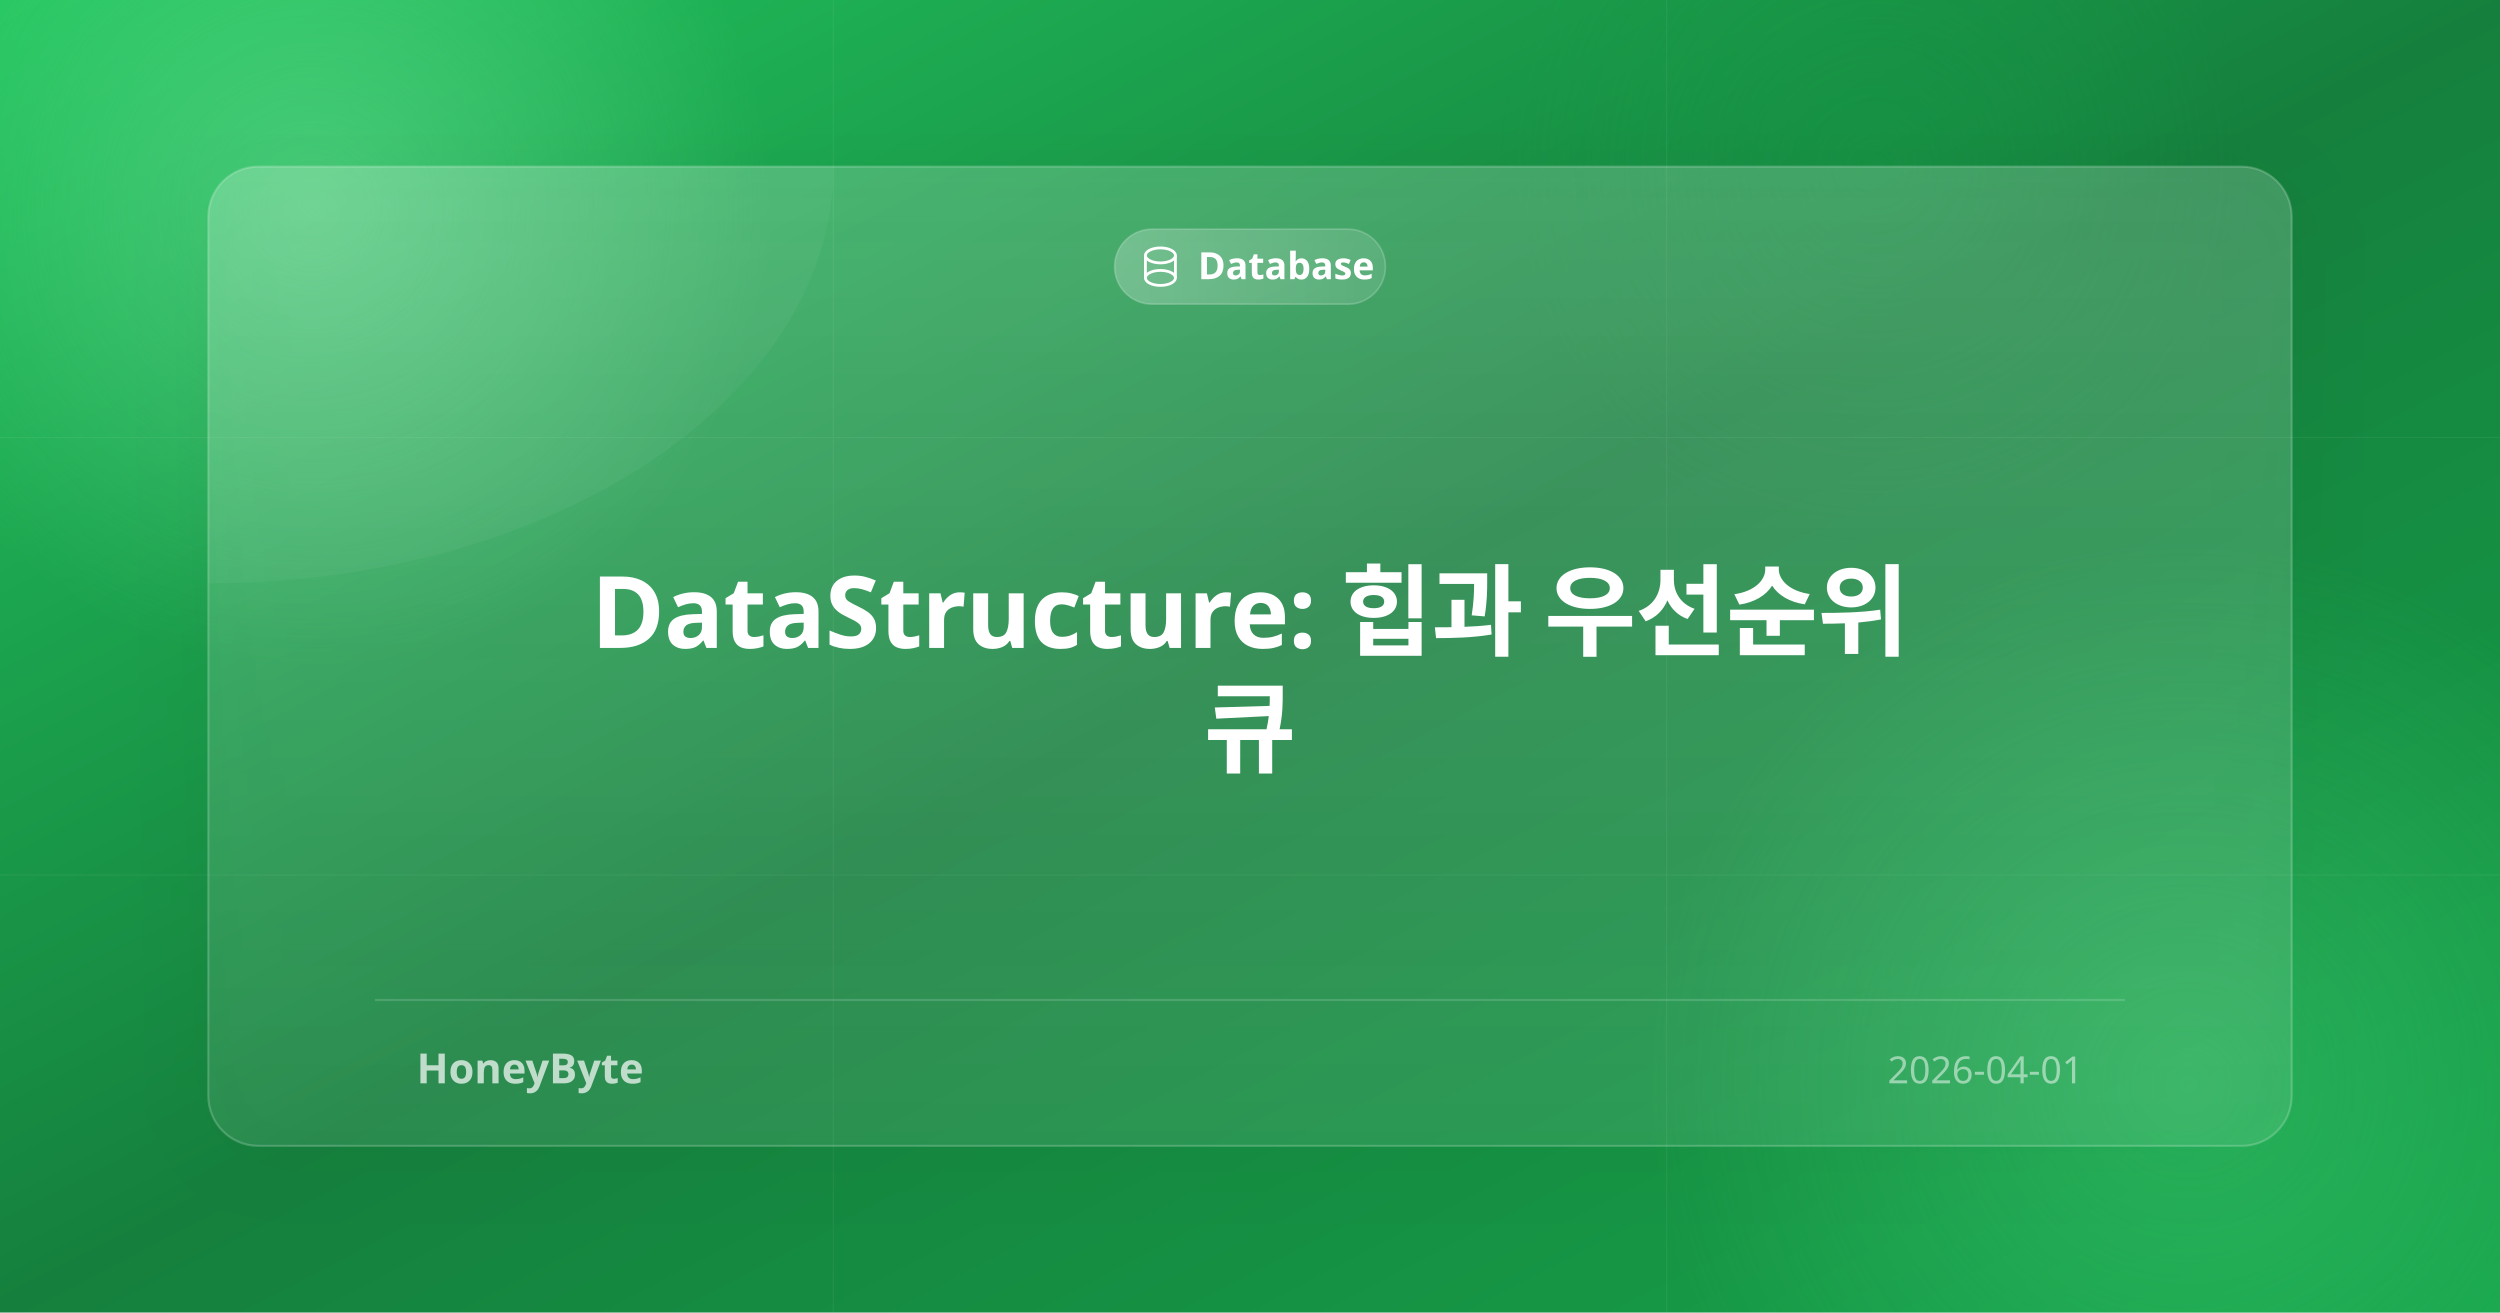
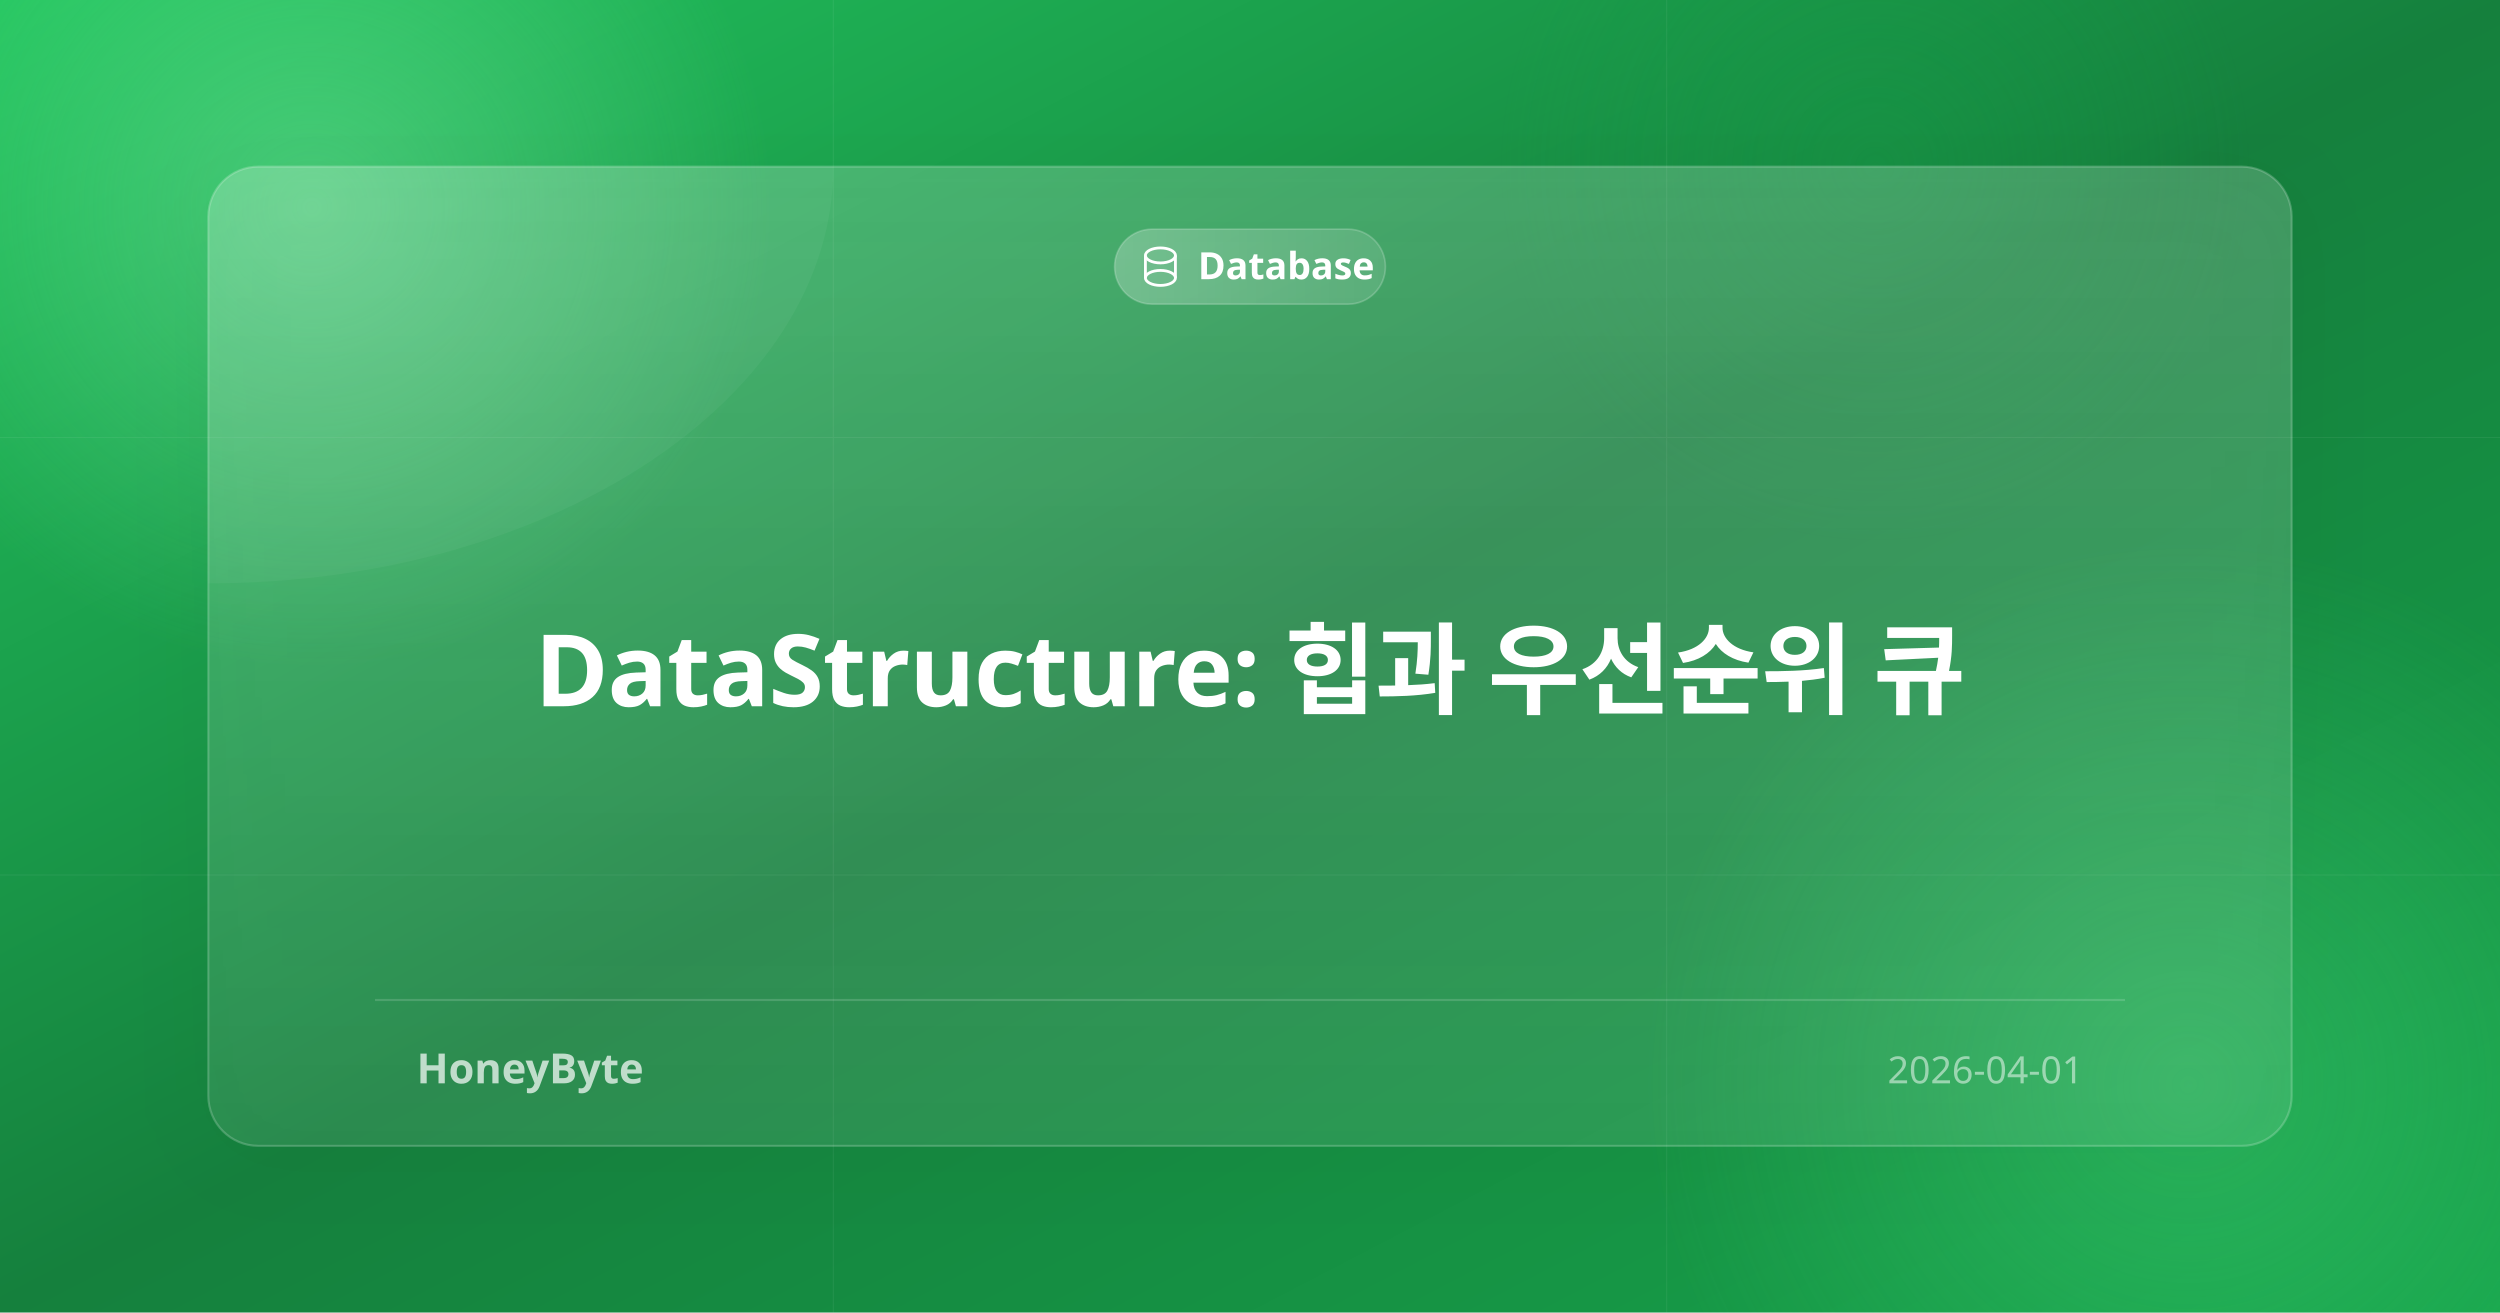
<svg xmlns="http://www.w3.org/2000/svg" width="1200" height="630" viewBox="0 0 1200 630">
  <defs>
    <linearGradient id="bgGrad" x1="0%" y1="0%" x2="100%" y2="100%">
      <stop offset="0%" stop-color="#22C55E" />
      <stop offset="50%" stop-color="#15803D" />
      <stop offset="100%" stop-color="#16A34A" />
    </linearGradient>
    <radialGradient id="blob1Grad" cx="50%" cy="50%" r="50%">
      <stop offset="0%" stop-color="#86EFAC" stop-opacity="0.4" />
      <stop offset="100%" stop-color="#86EFAC" stop-opacity="0" />
    </radialGradient>
    <radialGradient id="blob2Grad" cx="50%" cy="50%" r="50%">
      <stop offset="0%" stop-color="#4ADE80" stop-opacity="0.35" />
      <stop offset="100%" stop-color="#4ADE80" stop-opacity="0" />
    </radialGradient>
    <radialGradient id="blob3Grad" cx="50%" cy="50%" r="50%">
      <stop offset="0%" stop-color="#16A34A" stop-opacity="0.3" />
      <stop offset="100%" stop-color="#16A34A" stop-opacity="0" />
    </radialGradient>
    <filter id="glassBlur" x="-10%" y="-10%" width="120%" height="120%">
      <feGaussianBlur in="SourceGraphic" stdDeviation="2" />
    </filter>
    <filter id="cardShadow" x="-5%" y="-5%" width="110%" height="115%">
      <feDropShadow dx="0" dy="8" stdDeviation="20" flood-color="#000000" flood-opacity="0.25" />
    </filter>
    <linearGradient id="glassGrad" x1="0%" y1="0%" x2="0%" y2="100%">
      <stop offset="0%" stop-color="#ffffff" stop-opacity="0.18" />
      <stop offset="100%" stop-color="#ffffff" stop-opacity="0.08" />
    </linearGradient>
    <linearGradient id="badgeGrad" x1="0%" y1="0%" x2="100%" y2="0%">
      <stop offset="0%" stop-color="#ffffff" stop-opacity="0.25" />
      <stop offset="100%" stop-color="#ffffff" stop-opacity="0.12" />
    </linearGradient>
    <clipPath id="cardClip">
      <rect x="100" y="80" width="1000" height="470" rx="24" />
    </clipPath>
  </defs>
  <rect width="1200" height="630" fill="url(#bgGrad)" />
  <circle cx="150" cy="100" r="220" fill="url(#blob1Grad)" />
  <circle cx="1050" cy="520" r="260" fill="url(#blob2Grad)" />
  <circle cx="900" cy="80" r="180" fill="url(#blob3Grad)" />
  <g opacity="0.06">
    <line x1="0" y1="210" x2="1200" y2="210" stroke="#ffffff" stroke-width="0.5" />
    <line x1="0" y1="420" x2="1200" y2="420" stroke="#ffffff" stroke-width="0.5" />
    <line x1="400" y1="0" x2="400" y2="630" stroke="#ffffff" stroke-width="0.5" />
    <line x1="800" y1="0" x2="800" y2="630" stroke="#ffffff" stroke-width="0.5" />
  </g>
  <g filter="url(#cardShadow)">
    <rect x="100" y="80" width="1000" height="470" rx="24" fill="url(#glassGrad)" />
    <rect x="100" y="80" width="1000" height="470" rx="24" fill="none" stroke="rgba(255,255,255,0.2)" stroke-width="1" />
  </g>
  <g clip-path="url(#cardClip)">
    <ellipse cx="100" cy="80" rx="300" ry="200" fill="#ffffff" opacity="0.04" />
    <rect x="535" y="110" width="130" height="36" rx="18" fill="url(#badgeGrad)" />
    <rect x="535" y="110" width="130" height="36" rx="18" fill="none" stroke="rgba(255,255,255,0.2)" stroke-width="0.8" />
    <g transform="translate(557, 128) scale(0.9)">
      <ellipse cx="0" cy="-6" rx="8" ry="4" fill="none" stroke="white" stroke-width="1.5" />
      <path d="M-8-6V6" fill="none" stroke="white" stroke-width="1.5" />
      <path d="M8-6V6" fill="none" stroke="white" stroke-width="1.5" />
      <ellipse cx="0" cy="6" rx="8" ry="4" fill="none" stroke="white" stroke-width="1.5" />
    </g>
    <text x="575" y="134" font-family="'Pretendard', 'Apple SD Gothic Neo', sans-serif" font-size="18" font-weight="700" fill="#ffffff">Database</text>
-     <text x="600" y="311" font-family="'Pretendard', 'Apple SD Gothic Neo', sans-serif" font-size="48" font-weight="800" fill="#FFFFFF" text-anchor="middle" letter-spacing="-0.5">DataStructure: 힙과 우선순위</text>
-     <text x="600" y="367" font-family="'Pretendard', 'Apple SD Gothic Neo', sans-serif" font-size="48" font-weight="800" fill="#FFFFFF" text-anchor="middle" letter-spacing="-0.5">큐</text>
+     <text x="600" y="339" font-family="'Pretendard', 'Apple SD Gothic Neo', sans-serif" font-size="48" font-weight="800" fill="#FFFFFF" text-anchor="middle" letter-spacing="-0.5">DataStructure: 힙과 우선순위 큐</text>
    <line x1="180" y1="480" x2="1020" y2="480" stroke="rgba(255,255,255,0.15)" stroke-width="1" />
    <text x="200" y="520" font-family="'Pretendard', 'Apple SD Gothic Neo', sans-serif" font-size="20" font-weight="600" fill="rgba(255,255,255,0.7)">HoneyByte</text>
    <text x="1000" y="520" font-family="'Pretendard', 'Apple SD Gothic Neo', sans-serif" font-size="18" font-weight="400" fill="rgba(255,255,255,0.5)" text-anchor="end">2026-04-01</text>
  </g>
</svg>
